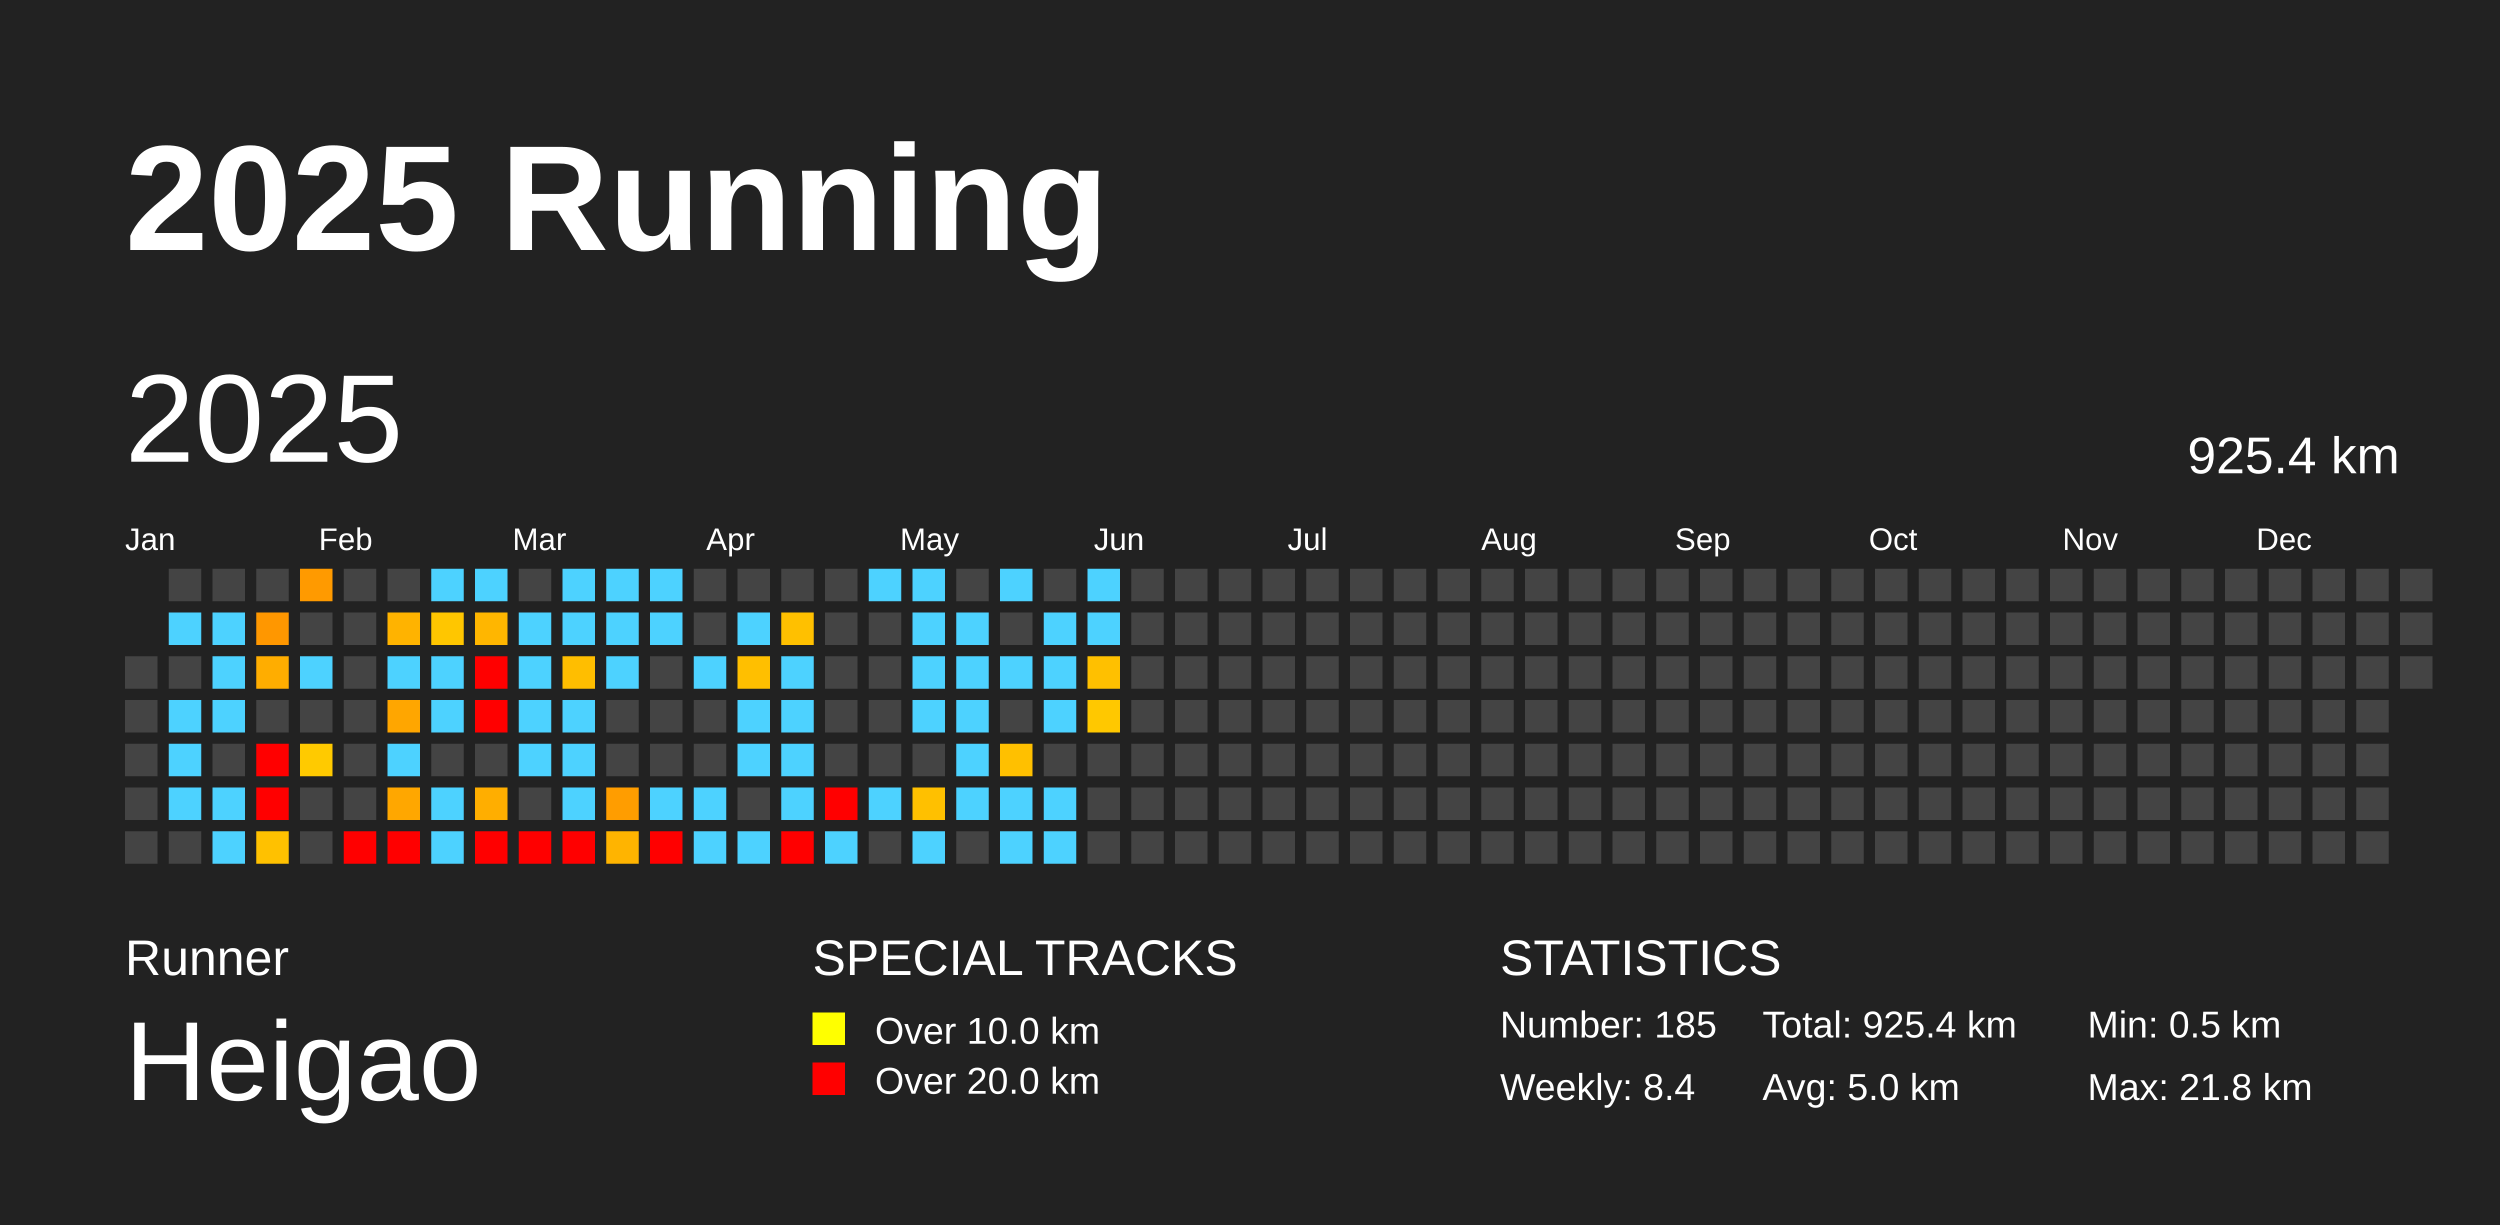
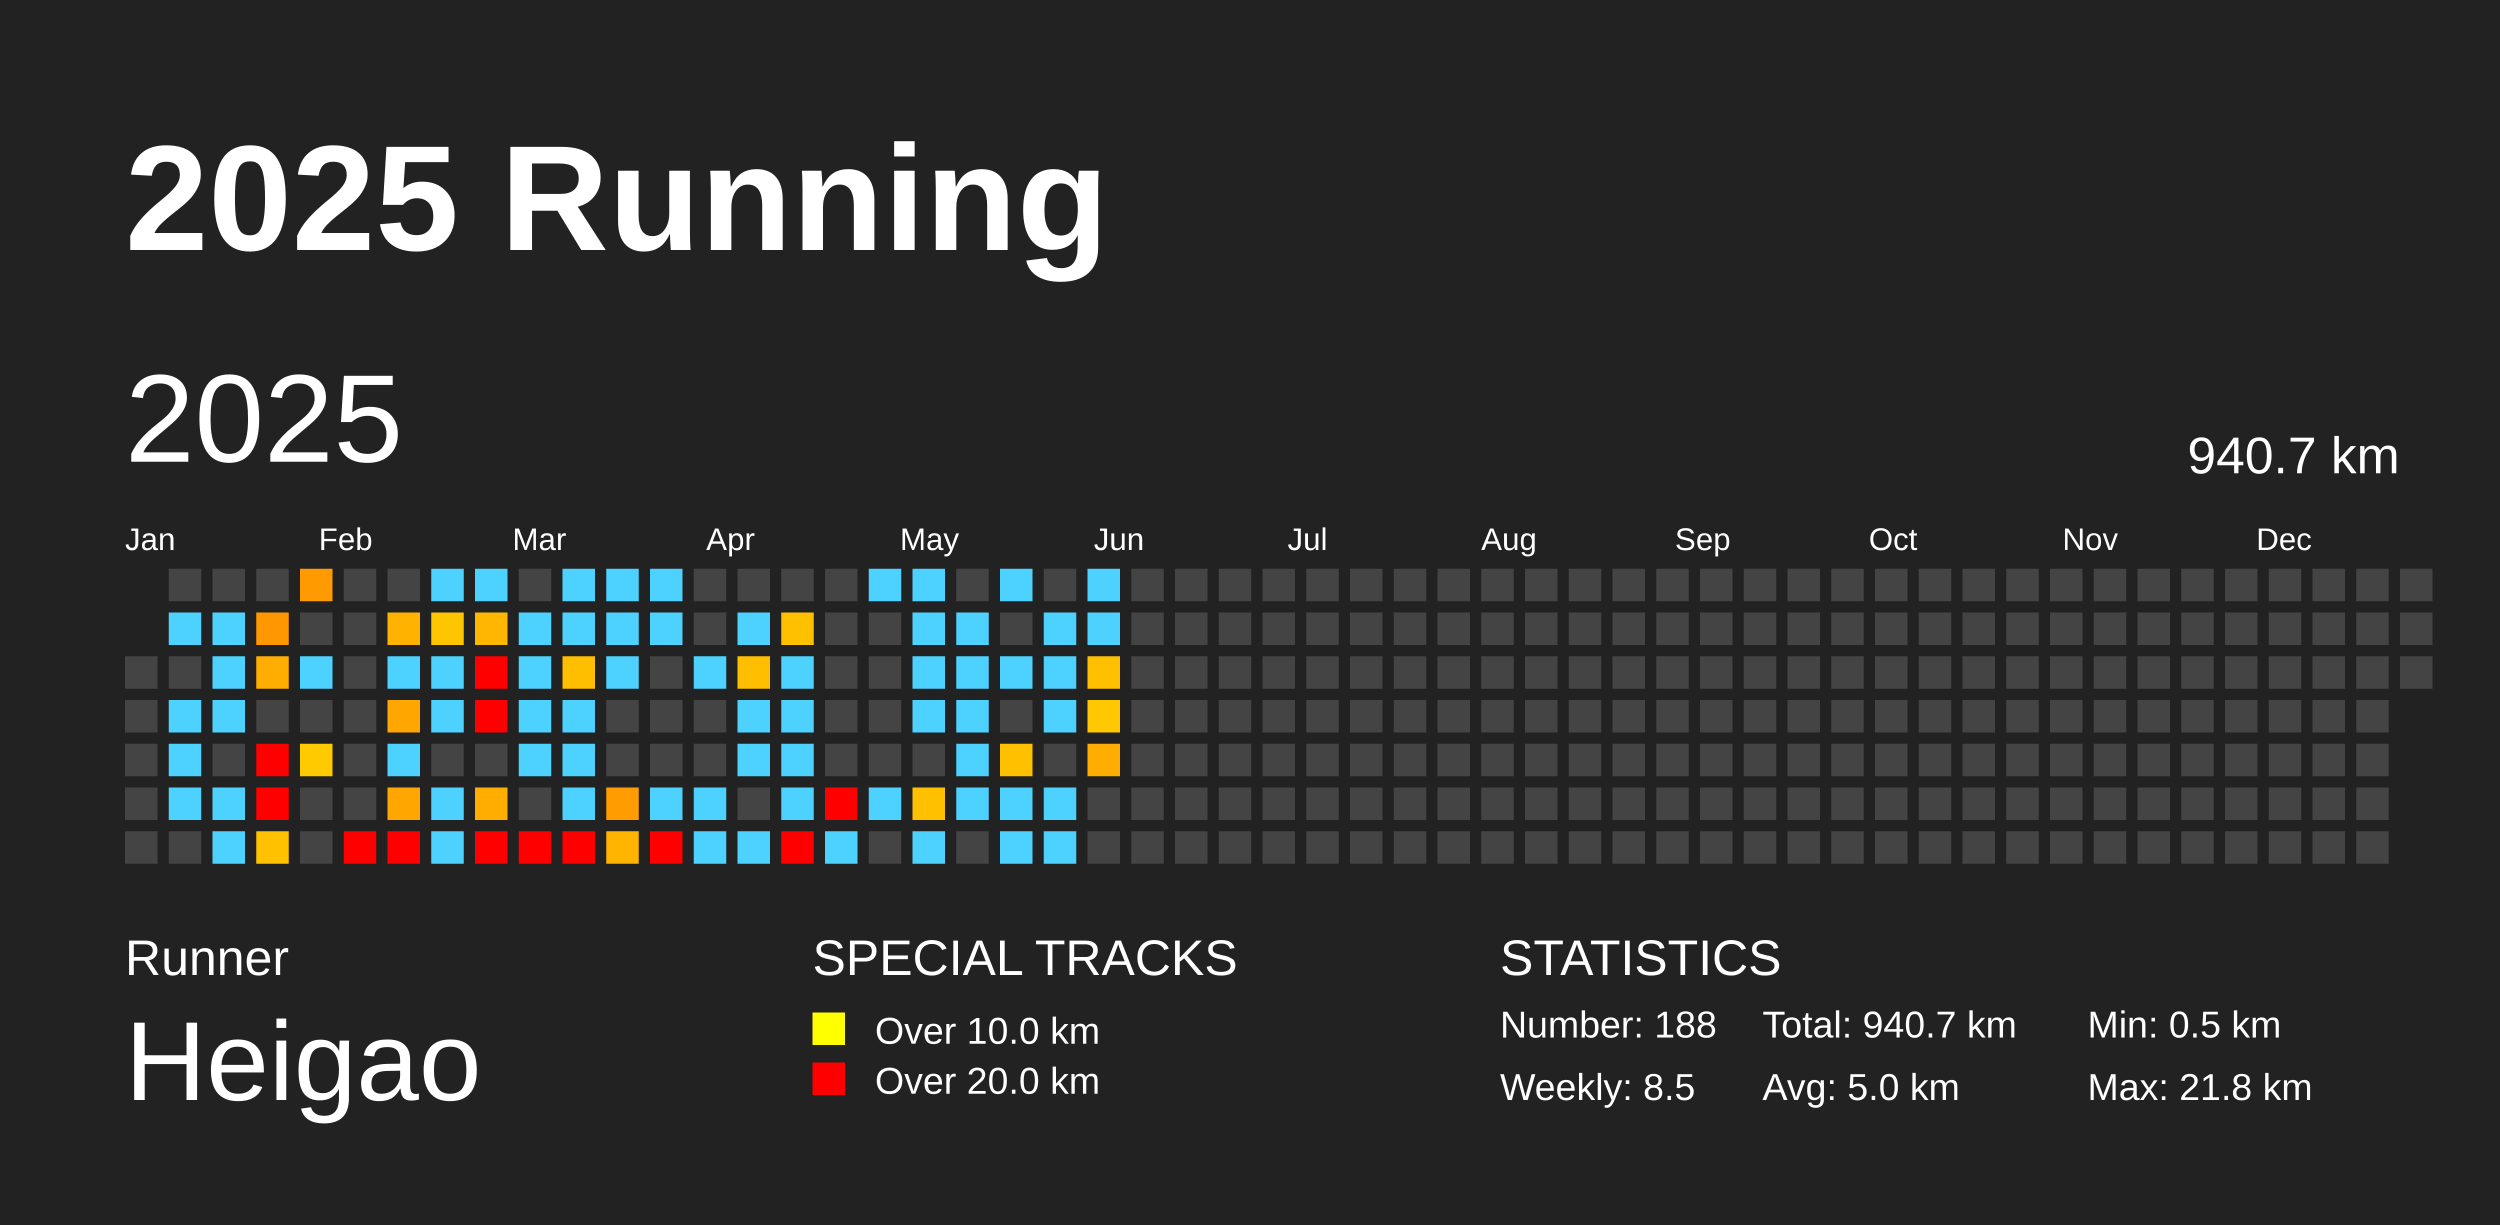
<svg xmlns="http://www.w3.org/2000/svg" baseProfile="full" height="98mm" version="1.1" viewBox="0,0,200,98" width="200mm">
  <defs />
  <rect fill="#222222" height="98" width="200" x="0" y="0" />
  <text fill="#FFFFFF" style="font-size:12px; font-family:Arial; font-weight:bold;" x="10" y="20">2025 Running</text>
  <text fill="#FFFFFF" style="font-size:4px; font-family:Arial" x="10" y="78">Runner</text>
  <text fill="#FFFFFF" style="font-size:9px; font-family:Arial" x="10" y="88">Heigao</text>
  <text fill="#FFFFFF" style="font-size:4px; font-family:Arial" x="65" y="78">SPECIAL TRACKS</text>
  <rect fill="yellow" height="2.6" width="2.6" x="65" y="81" />
  <text fill="#FFFFFF" style="font-size:3px; font-family:Arial" x="70" y="83.5">Over 10.0 km</text>
  <rect fill="red" height="2.6" width="2.6" x="65" y="85" />
  <text fill="#FFFFFF" style="font-size:3px; font-family:Arial" x="70" y="87.5">Over 20.0 km</text>
  <text fill="#FFFFFF" style="font-size:4px; font-family:Arial" x="120" y="78">STATISTICS</text>
-   <text fill="#FFFFFF" style="font-size:3px; font-family:Arial" x="120" y="83">Number: 185</text>
-   <text fill="#FFFFFF" style="font-size:3px; font-family:Arial" x="120" y="88">Weekly: 8.4</text>
-   <text fill="#FFFFFF" style="font-size:3px; font-family:Arial" x="141" y="83">Total: 925.4 km</text>
+   <text fill="#FFFFFF" style="font-size:3px; font-family:Arial" x="120" y="83">Number: 188</text>
+   <text fill="#FFFFFF" style="font-size:3px; font-family:Arial" x="120" y="88">Weekly: 8.5</text>
+   <text fill="#FFFFFF" style="font-size:3px; font-family:Arial" x="141" y="83">Total: 940.7 km</text>
  <text fill="#FFFFFF" style="font-size:3px; font-family:Arial" x="141" y="88">Avg: 5.0 km</text>
  <text fill="#FFFFFF" style="font-size:3px; font-family:Arial" x="167" y="83">Min: 0.5 km</text>
  <text fill="#FFFFFF" style="font-size:3px; font-family:Arial" x="167" y="88">Max: 21.8 km</text>
  <text dominant-baseline="hanging" fill="#FFFFFF" style="font-size:10.0px; font-family:Arial;" x="10" y="30">2025</text>
-   <text dominant-baseline="hanging" fill="#FFFFFF" style="font-size:4.125px; font-family:Arial;" x="175" y="35">925.4 km</text>
+   <text dominant-baseline="hanging" fill="#FFFFFF" style="font-size:4.125px; font-family:Arial;" x="175" y="35">940.7 km</text>
  <text fill="#FFFFFF" style="font-size:2.5px; font-family:Arial" x="10.0" y="44">Jan</text>
  <text fill="#FFFFFF" style="font-size:2.5px; font-family:Arial" x="25.5" y="44">Feb</text>
  <text fill="#FFFFFF" style="font-size:2.5px; font-family:Arial" x="41.0" y="44">Mar</text>
  <text fill="#FFFFFF" style="font-size:2.5px; font-family:Arial" x="56.5" y="44">Apr</text>
  <text fill="#FFFFFF" style="font-size:2.5px; font-family:Arial" x="72.0" y="44">May</text>
  <text fill="#FFFFFF" style="font-size:2.5px; font-family:Arial" x="87.5" y="44">Jun</text>
  <text fill="#FFFFFF" style="font-size:2.5px; font-family:Arial" x="103.0" y="44">Jul</text>
  <text fill="#FFFFFF" style="font-size:2.5px; font-family:Arial" x="118.5" y="44">Aug</text>
  <text fill="#FFFFFF" style="font-size:2.5px; font-family:Arial" x="134.0" y="44">Sep</text>
  <text fill="#FFFFFF" style="font-size:2.5px; font-family:Arial" x="149.5" y="44">Oct</text>
  <text fill="#FFFFFF" style="font-size:2.5px; font-family:Arial" x="165.0" y="44">Nov</text>
  <text fill="#FFFFFF" style="font-size:2.5px; font-family:Arial" x="180.5" y="44">Dec</text>
  <rect fill="#444444" height="2.6" width="2.6" x="10.0" y="52.5" />
  <rect fill="#444444" height="2.6" width="2.6" x="10.0" y="56.0" />
  <rect fill="#444444" height="2.6" width="2.6" x="10.0" y="59.5" />
  <rect fill="#444444" height="2.6" width="2.6" x="10.0" y="63.0" />
  <rect fill="#444444" height="2.6" width="2.6" x="10.0" y="66.5" />
  <rect fill="#444444" height="2.6" width="2.6" x="13.5" y="45.5" />
  <rect fill="#4dd2ff" height="2.6" width="2.6" x="13.5" y="49.0" />
  <rect fill="#444444" height="2.6" width="2.6" x="13.5" y="52.5" />
  <rect fill="#4dd2ff" height="2.6" width="2.6" x="13.5" y="56.0" />
  <rect fill="#4dd2ff" height="2.6" width="2.6" x="13.5" y="59.5" />
  <rect fill="#4dd2ff" height="2.6" width="2.6" x="13.5" y="63.0" />
  <rect fill="#444444" height="2.6" width="2.6" x="13.5" y="66.5" />
  <rect fill="#444444" height="2.6" width="2.6" x="17.0" y="45.5" />
  <rect fill="#4dd2ff" height="2.6" width="2.6" x="17.0" y="49.0" />
  <rect fill="#4dd2ff" height="2.6" width="2.6" x="17.0" y="52.5" />
  <rect fill="#4dd2ff" height="2.6" width="2.6" x="17.0" y="56.0" />
  <rect fill="#444444" height="2.6" width="2.6" x="17.0" y="59.5" />
  <rect fill="#4dd2ff" height="2.6" width="2.6" x="17.0" y="63.0" />
  <rect fill="#4dd2ff" height="2.6" width="2.6" x="17.0" y="66.5" />
  <rect fill="#444444" height="2.6" width="2.6" x="20.5" y="45.5" />
  <rect fill="#ff9700" height="2.6" width="2.6" x="20.5" y="49.0" />
  <rect fill="#ffad00" height="2.6" width="2.6" x="20.5" y="52.5" />
  <rect fill="#444444" height="2.6" width="2.6" x="20.5" y="56.0" />
  <rect fill="red" height="2.6" width="2.6" x="20.5" y="59.5" />
  <rect fill="red" height="2.6" width="2.6" x="20.5" y="63.0" />
  <rect fill="#ffc100" height="2.6" width="2.6" x="20.5" y="66.5" />
  <rect fill="#ff9a00" height="2.6" width="2.6" x="24.0" y="45.5" />
  <rect fill="#444444" height="2.6" width="2.6" x="24.0" y="49.0" />
  <rect fill="#4dd2ff" height="2.6" width="2.6" x="24.0" y="52.5" />
  <rect fill="#444444" height="2.6" width="2.6" x="24.0" y="56.0" />
  <rect fill="#ffca00" height="2.6" width="2.6" x="24.0" y="59.5" />
  <rect fill="#444444" height="2.6" width="2.6" x="24.0" y="63.0" />
  <rect fill="#444444" height="2.6" width="2.6" x="24.0" y="66.5" />
  <rect fill="#444444" height="2.6" width="2.6" x="27.5" y="45.5" />
  <rect fill="#444444" height="2.6" width="2.6" x="27.5" y="49.0" />
  <rect fill="#444444" height="2.6" width="2.6" x="27.5" y="52.5" />
  <rect fill="#444444" height="2.6" width="2.6" x="27.5" y="56.0" />
  <rect fill="#444444" height="2.6" width="2.6" x="27.5" y="59.5" />
  <rect fill="#444444" height="2.6" width="2.6" x="27.5" y="63.0" />
  <rect fill="red" height="2.6" width="2.6" x="27.5" y="66.5" />
  <rect fill="#444444" height="2.6" width="2.6" x="31.0" y="45.5" />
  <rect fill="#ffb300" height="2.6" width="2.6" x="31.0" y="49.0" />
  <rect fill="#4dd2ff" height="2.6" width="2.6" x="31.0" y="52.5" />
  <rect fill="#ffa600" height="2.6" width="2.6" x="31.0" y="56.0" />
  <rect fill="#4dd2ff" height="2.6" width="2.6" x="31.0" y="59.5" />
  <rect fill="#ffa700" height="2.6" width="2.6" x="31.0" y="63.0" />
  <rect fill="red" height="2.6" width="2.6" x="31.0" y="66.5" />
  <rect fill="#4dd2ff" height="2.6" width="2.6" x="34.5" y="45.5" />
  <rect fill="#ffc600" height="2.6" width="2.6" x="34.5" y="49.0" />
  <rect fill="#4dd2ff" height="2.6" width="2.6" x="34.5" y="52.5" />
  <rect fill="#4dd2ff" height="2.6" width="2.6" x="34.5" y="56.0" />
  <rect fill="#444444" height="2.6" width="2.6" x="34.5" y="59.5" />
  <rect fill="#4dd2ff" height="2.6" width="2.6" x="34.5" y="63.0" />
  <rect fill="#4dd2ff" height="2.6" width="2.6" x="34.5" y="66.5" />
  <rect fill="#4dd2ff" height="2.6" width="2.6" x="38.0" y="45.5" />
  <rect fill="#ffb600" height="2.6" width="2.6" x="38.0" y="49.0" />
  <rect fill="red" height="2.6" width="2.6" x="38.0" y="52.5" />
  <rect fill="red" height="2.6" width="2.6" x="38.0" y="56.0" />
  <rect fill="#444444" height="2.6" width="2.6" x="38.0" y="59.5" />
  <rect fill="#ffae00" height="2.6" width="2.6" x="38.0" y="63.0" />
  <rect fill="red" height="2.6" width="2.6" x="38.0" y="66.5" />
  <rect fill="#444444" height="2.6" width="2.6" x="41.5" y="45.5" />
  <rect fill="#4dd2ff" height="2.6" width="2.6" x="41.5" y="49.0" />
  <rect fill="#4dd2ff" height="2.6" width="2.6" x="41.5" y="52.5" />
  <rect fill="#4dd2ff" height="2.6" width="2.6" x="41.5" y="56.0" />
  <rect fill="#4dd2ff" height="2.6" width="2.6" x="41.5" y="59.5" />
  <rect fill="#444444" height="2.6" width="2.6" x="41.5" y="63.0" />
  <rect fill="red" height="2.6" width="2.6" x="41.5" y="66.5" />
  <rect fill="#4dd2ff" height="2.6" width="2.6" x="45.0" y="45.5" />
  <rect fill="#4dd2ff" height="2.6" width="2.6" x="45.0" y="49.0" />
  <rect fill="#ffbe00" height="2.6" width="2.6" x="45.0" y="52.5" />
  <rect fill="#4dd2ff" height="2.6" width="2.6" x="45.0" y="56.0" />
  <rect fill="#4dd2ff" height="2.6" width="2.6" x="45.0" y="59.5" />
  <rect fill="#4dd2ff" height="2.6" width="2.6" x="45.0" y="63.0" />
  <rect fill="red" height="2.6" width="2.6" x="45.0" y="66.5" />
  <rect fill="#4dd2ff" height="2.6" width="2.6" x="48.5" y="45.5" />
  <rect fill="#4dd2ff" height="2.6" width="2.6" x="48.5" y="49.0" />
  <rect fill="#4dd2ff" height="2.6" width="2.6" x="48.5" y="52.5" />
  <rect fill="#444444" height="2.6" width="2.6" x="48.5" y="56.0" />
  <rect fill="#444444" height="2.6" width="2.6" x="48.5" y="59.5" />
  <rect fill="#ff9d00" height="2.6" width="2.6" x="48.5" y="63.0" />
  <rect fill="#ffb400" height="2.6" width="2.6" x="48.5" y="66.5" />
  <rect fill="#4dd2ff" height="2.6" width="2.6" x="52.0" y="45.5" />
  <rect fill="#4dd2ff" height="2.6" width="2.6" x="52.0" y="49.0" />
  <rect fill="#444444" height="2.6" width="2.6" x="52.0" y="52.5" />
  <rect fill="#444444" height="2.6" width="2.6" x="52.0" y="56.0" />
  <rect fill="#444444" height="2.6" width="2.6" x="52.0" y="59.5" />
  <rect fill="#4dd2ff" height="2.6" width="2.6" x="52.0" y="63.0" />
  <rect fill="red" height="2.6" width="2.6" x="52.0" y="66.5" />
  <rect fill="#444444" height="2.6" width="2.6" x="55.5" y="45.5" />
  <rect fill="#444444" height="2.6" width="2.6" x="55.5" y="49.0" />
  <rect fill="#4dd2ff" height="2.6" width="2.6" x="55.5" y="52.5" />
  <rect fill="#444444" height="2.6" width="2.6" x="55.5" y="56.0" />
  <rect fill="#444444" height="2.6" width="2.6" x="55.5" y="59.5" />
  <rect fill="#4dd2ff" height="2.6" width="2.6" x="55.5" y="63.0" />
  <rect fill="#4dd2ff" height="2.6" width="2.6" x="55.5" y="66.5" />
  <rect fill="#444444" height="2.6" width="2.6" x="59.0" y="45.5" />
  <rect fill="#4dd2ff" height="2.6" width="2.6" x="59.0" y="49.0" />
  <rect fill="#ffbf00" height="2.6" width="2.6" x="59.0" y="52.5" />
  <rect fill="#4dd2ff" height="2.6" width="2.6" x="59.0" y="56.0" />
  <rect fill="#4dd2ff" height="2.6" width="2.6" x="59.0" y="59.5" />
  <rect fill="#444444" height="2.6" width="2.6" x="59.0" y="63.0" />
  <rect fill="#4dd2ff" height="2.6" width="2.6" x="59.0" y="66.5" />
  <rect fill="#444444" height="2.6" width="2.6" x="62.5" y="45.5" />
  <rect fill="#ffc000" height="2.6" width="2.6" x="62.5" y="49.0" />
  <rect fill="#4dd2ff" height="2.6" width="2.6" x="62.5" y="52.5" />
  <rect fill="#4dd2ff" height="2.6" width="2.6" x="62.5" y="56.0" />
  <rect fill="#4dd2ff" height="2.6" width="2.6" x="62.5" y="59.5" />
  <rect fill="#4dd2ff" height="2.6" width="2.6" x="62.5" y="63.0" />
  <rect fill="red" height="2.6" width="2.6" x="62.5" y="66.5" />
  <rect fill="#444444" height="2.6" width="2.6" x="66.0" y="45.5" />
  <rect fill="#444444" height="2.6" width="2.6" x="66.0" y="49.0" />
  <rect fill="#444444" height="2.6" width="2.6" x="66.0" y="52.5" />
  <rect fill="#444444" height="2.6" width="2.6" x="66.0" y="56.0" />
  <rect fill="#444444" height="2.6" width="2.6" x="66.0" y="59.5" />
  <rect fill="red" height="2.6" width="2.6" x="66.0" y="63.0" />
  <rect fill="#4dd2ff" height="2.6" width="2.6" x="66.0" y="66.5" />
  <rect fill="#4dd2ff" height="2.6" width="2.6" x="69.5" y="45.5" />
  <rect fill="#444444" height="2.6" width="2.6" x="69.5" y="49.0" />
  <rect fill="#444444" height="2.6" width="2.6" x="69.5" y="52.5" />
  <rect fill="#444444" height="2.6" width="2.6" x="69.5" y="56.0" />
  <rect fill="#444444" height="2.6" width="2.6" x="69.5" y="59.5" />
  <rect fill="#4dd2ff" height="2.6" width="2.6" x="69.5" y="63.0" />
  <rect fill="#444444" height="2.6" width="2.6" x="69.5" y="66.5" />
  <rect fill="#4dd2ff" height="2.6" width="2.6" x="73.0" y="45.5" />
  <rect fill="#4dd2ff" height="2.6" width="2.6" x="73.0" y="49.0" />
  <rect fill="#4dd2ff" height="2.6" width="2.6" x="73.0" y="52.5" />
  <rect fill="#4dd2ff" height="2.6" width="2.6" x="73.0" y="56.0" />
  <rect fill="#444444" height="2.6" width="2.6" x="73.0" y="59.5" />
  <rect fill="#ffc000" height="2.6" width="2.6" x="73.0" y="63.0" />
  <rect fill="#4dd2ff" height="2.6" width="2.6" x="73.0" y="66.5" />
  <rect fill="#444444" height="2.6" width="2.6" x="76.5" y="45.5" />
  <rect fill="#4dd2ff" height="2.6" width="2.6" x="76.5" y="49.0" />
  <rect fill="#4dd2ff" height="2.6" width="2.6" x="76.5" y="52.5" />
  <rect fill="#4dd2ff" height="2.6" width="2.6" x="76.5" y="56.0" />
  <rect fill="#4dd2ff" height="2.6" width="2.6" x="76.5" y="59.5" />
  <rect fill="#4dd2ff" height="2.6" width="2.6" x="76.5" y="63.0" />
  <rect fill="#444444" height="2.6" width="2.6" x="76.5" y="66.5" />
  <rect fill="#4dd2ff" height="2.6" width="2.6" x="80.0" y="45.5" />
  <rect fill="#444444" height="2.6" width="2.6" x="80.0" y="49.0" />
  <rect fill="#4dd2ff" height="2.6" width="2.6" x="80.0" y="52.5" />
  <rect fill="#444444" height="2.6" width="2.6" x="80.0" y="56.0" />
  <rect fill="#ffc000" height="2.6" width="2.6" x="80.0" y="59.5" />
  <rect fill="#4dd2ff" height="2.6" width="2.6" x="80.0" y="63.0" />
  <rect fill="#4dd2ff" height="2.6" width="2.6" x="80.0" y="66.5" />
  <rect fill="#444444" height="2.6" width="2.6" x="83.5" y="45.5" />
  <rect fill="#4dd2ff" height="2.6" width="2.6" x="83.5" y="49.0" />
  <rect fill="#4dd2ff" height="2.6" width="2.6" x="83.5" y="52.5" />
  <rect fill="#4dd2ff" height="2.6" width="2.6" x="83.5" y="56.0" />
  <rect fill="#444444" height="2.6" width="2.6" x="83.5" y="59.5" />
  <rect fill="#4dd2ff" height="2.6" width="2.6" x="83.5" y="63.0" />
  <rect fill="#4dd2ff" height="2.6" width="2.6" x="83.5" y="66.5" />
  <rect fill="#4dd2ff" height="2.6" width="2.6" x="87.0" y="45.5" />
  <rect fill="#4dd2ff" height="2.6" width="2.6" x="87.0" y="49.0" />
  <rect fill="#ffc000" height="2.6" width="2.6" x="87.0" y="52.5" />
  <rect fill="#ffc800" height="2.6" width="2.6" x="87.0" y="56.0" />
-   <rect fill="#444444" height="2.6" width="2.6" x="87.0" y="59.5" />
+   <rect fill="#ffad00" height="2.6" width="2.6" x="87.0" y="59.5" />
  <rect fill="#444444" height="2.6" width="2.6" x="87.0" y="63.0" />
  <rect fill="#444444" height="2.6" width="2.6" x="87.0" y="66.5" />
  <rect fill="#444444" height="2.6" width="2.6" x="90.5" y="45.5" />
  <rect fill="#444444" height="2.6" width="2.6" x="90.5" y="49.0" />
  <rect fill="#444444" height="2.6" width="2.6" x="90.5" y="52.5" />
  <rect fill="#444444" height="2.6" width="2.6" x="90.5" y="56.0" />
  <rect fill="#444444" height="2.6" width="2.6" x="90.5" y="59.5" />
  <rect fill="#444444" height="2.6" width="2.6" x="90.5" y="63.0" />
  <rect fill="#444444" height="2.6" width="2.6" x="90.5" y="66.5" />
  <rect fill="#444444" height="2.6" width="2.6" x="94.0" y="45.5" />
  <rect fill="#444444" height="2.6" width="2.6" x="94.0" y="49.0" />
  <rect fill="#444444" height="2.6" width="2.6" x="94.0" y="52.5" />
  <rect fill="#444444" height="2.6" width="2.6" x="94.0" y="56.0" />
  <rect fill="#444444" height="2.6" width="2.6" x="94.0" y="59.5" />
  <rect fill="#444444" height="2.6" width="2.6" x="94.0" y="63.0" />
  <rect fill="#444444" height="2.6" width="2.6" x="94.0" y="66.5" />
  <rect fill="#444444" height="2.6" width="2.6" x="97.5" y="45.5" />
  <rect fill="#444444" height="2.6" width="2.6" x="97.5" y="49.0" />
  <rect fill="#444444" height="2.6" width="2.6" x="97.5" y="52.5" />
  <rect fill="#444444" height="2.6" width="2.6" x="97.5" y="56.0" />
  <rect fill="#444444" height="2.6" width="2.6" x="97.5" y="59.5" />
  <rect fill="#444444" height="2.6" width="2.6" x="97.5" y="63.0" />
  <rect fill="#444444" height="2.6" width="2.6" x="97.5" y="66.5" />
  <rect fill="#444444" height="2.6" width="2.6" x="101.0" y="45.5" />
  <rect fill="#444444" height="2.6" width="2.6" x="101.0" y="49.0" />
  <rect fill="#444444" height="2.6" width="2.6" x="101.0" y="52.5" />
  <rect fill="#444444" height="2.6" width="2.6" x="101.0" y="56.0" />
  <rect fill="#444444" height="2.6" width="2.6" x="101.0" y="59.5" />
  <rect fill="#444444" height="2.6" width="2.6" x="101.0" y="63.0" />
  <rect fill="#444444" height="2.6" width="2.6" x="101.0" y="66.5" />
  <rect fill="#444444" height="2.6" width="2.6" x="104.5" y="45.5" />
  <rect fill="#444444" height="2.6" width="2.6" x="104.5" y="49.0" />
  <rect fill="#444444" height="2.6" width="2.6" x="104.5" y="52.5" />
  <rect fill="#444444" height="2.6" width="2.6" x="104.5" y="56.0" />
  <rect fill="#444444" height="2.6" width="2.6" x="104.5" y="59.5" />
  <rect fill="#444444" height="2.6" width="2.6" x="104.5" y="63.0" />
  <rect fill="#444444" height="2.6" width="2.6" x="104.5" y="66.5" />
  <rect fill="#444444" height="2.6" width="2.6" x="108.0" y="45.5" />
  <rect fill="#444444" height="2.6" width="2.6" x="108.0" y="49.0" />
  <rect fill="#444444" height="2.6" width="2.6" x="108.0" y="52.5" />
  <rect fill="#444444" height="2.6" width="2.6" x="108.0" y="56.0" />
  <rect fill="#444444" height="2.6" width="2.6" x="108.0" y="59.5" />
  <rect fill="#444444" height="2.6" width="2.6" x="108.0" y="63.0" />
  <rect fill="#444444" height="2.6" width="2.6" x="108.0" y="66.5" />
  <rect fill="#444444" height="2.6" width="2.6" x="111.5" y="45.5" />
  <rect fill="#444444" height="2.6" width="2.6" x="111.5" y="49.0" />
  <rect fill="#444444" height="2.6" width="2.6" x="111.5" y="52.5" />
  <rect fill="#444444" height="2.6" width="2.6" x="111.5" y="56.0" />
  <rect fill="#444444" height="2.6" width="2.6" x="111.5" y="59.5" />
  <rect fill="#444444" height="2.6" width="2.6" x="111.5" y="63.0" />
  <rect fill="#444444" height="2.6" width="2.6" x="111.5" y="66.5" />
  <rect fill="#444444" height="2.6" width="2.6" x="115.0" y="45.5" />
  <rect fill="#444444" height="2.6" width="2.6" x="115.0" y="49.0" />
  <rect fill="#444444" height="2.6" width="2.6" x="115.0" y="52.5" />
  <rect fill="#444444" height="2.6" width="2.6" x="115.0" y="56.0" />
  <rect fill="#444444" height="2.6" width="2.6" x="115.0" y="59.5" />
  <rect fill="#444444" height="2.6" width="2.6" x="115.0" y="63.0" />
  <rect fill="#444444" height="2.6" width="2.6" x="115.0" y="66.5" />
  <rect fill="#444444" height="2.6" width="2.6" x="118.5" y="45.5" />
  <rect fill="#444444" height="2.6" width="2.6" x="118.5" y="49.0" />
  <rect fill="#444444" height="2.6" width="2.6" x="118.5" y="52.5" />
  <rect fill="#444444" height="2.6" width="2.6" x="118.5" y="56.0" />
  <rect fill="#444444" height="2.6" width="2.6" x="118.5" y="59.5" />
  <rect fill="#444444" height="2.6" width="2.6" x="118.5" y="63.0" />
  <rect fill="#444444" height="2.6" width="2.6" x="118.5" y="66.5" />
  <rect fill="#444444" height="2.6" width="2.6" x="122.0" y="45.5" />
  <rect fill="#444444" height="2.6" width="2.6" x="122.0" y="49.0" />
  <rect fill="#444444" height="2.6" width="2.6" x="122.0" y="52.5" />
  <rect fill="#444444" height="2.6" width="2.6" x="122.0" y="56.0" />
  <rect fill="#444444" height="2.6" width="2.6" x="122.0" y="59.5" />
  <rect fill="#444444" height="2.6" width="2.6" x="122.0" y="63.0" />
  <rect fill="#444444" height="2.6" width="2.6" x="122.0" y="66.5" />
  <rect fill="#444444" height="2.6" width="2.6" x="125.5" y="45.5" />
  <rect fill="#444444" height="2.6" width="2.6" x="125.5" y="49.0" />
  <rect fill="#444444" height="2.6" width="2.6" x="125.5" y="52.5" />
  <rect fill="#444444" height="2.6" width="2.6" x="125.5" y="56.0" />
  <rect fill="#444444" height="2.6" width="2.6" x="125.5" y="59.5" />
  <rect fill="#444444" height="2.6" width="2.6" x="125.5" y="63.0" />
  <rect fill="#444444" height="2.6" width="2.6" x="125.5" y="66.5" />
  <rect fill="#444444" height="2.6" width="2.6" x="129.0" y="45.5" />
  <rect fill="#444444" height="2.6" width="2.6" x="129.0" y="49.0" />
  <rect fill="#444444" height="2.6" width="2.6" x="129.0" y="52.5" />
  <rect fill="#444444" height="2.6" width="2.6" x="129.0" y="56.0" />
  <rect fill="#444444" height="2.6" width="2.6" x="129.0" y="59.5" />
  <rect fill="#444444" height="2.6" width="2.6" x="129.0" y="63.0" />
  <rect fill="#444444" height="2.6" width="2.6" x="129.0" y="66.5" />
  <rect fill="#444444" height="2.6" width="2.6" x="132.5" y="45.5" />
  <rect fill="#444444" height="2.6" width="2.6" x="132.5" y="49.0" />
  <rect fill="#444444" height="2.6" width="2.6" x="132.5" y="52.5" />
  <rect fill="#444444" height="2.6" width="2.6" x="132.5" y="56.0" />
  <rect fill="#444444" height="2.6" width="2.6" x="132.5" y="59.5" />
  <rect fill="#444444" height="2.6" width="2.6" x="132.5" y="63.0" />
  <rect fill="#444444" height="2.6" width="2.6" x="132.5" y="66.5" />
  <rect fill="#444444" height="2.6" width="2.6" x="136.0" y="45.5" />
  <rect fill="#444444" height="2.6" width="2.6" x="136.0" y="49.0" />
  <rect fill="#444444" height="2.6" width="2.6" x="136.0" y="52.5" />
  <rect fill="#444444" height="2.6" width="2.6" x="136.0" y="56.0" />
  <rect fill="#444444" height="2.6" width="2.6" x="136.0" y="59.5" />
  <rect fill="#444444" height="2.6" width="2.6" x="136.0" y="63.0" />
  <rect fill="#444444" height="2.6" width="2.6" x="136.0" y="66.5" />
  <rect fill="#444444" height="2.6" width="2.6" x="139.5" y="45.5" />
  <rect fill="#444444" height="2.6" width="2.6" x="139.5" y="49.0" />
  <rect fill="#444444" height="2.6" width="2.6" x="139.5" y="52.5" />
  <rect fill="#444444" height="2.6" width="2.6" x="139.5" y="56.0" />
  <rect fill="#444444" height="2.6" width="2.6" x="139.5" y="59.5" />
  <rect fill="#444444" height="2.6" width="2.6" x="139.5" y="63.0" />
  <rect fill="#444444" height="2.6" width="2.6" x="139.5" y="66.5" />
  <rect fill="#444444" height="2.6" width="2.6" x="143.0" y="45.5" />
  <rect fill="#444444" height="2.6" width="2.6" x="143.0" y="49.0" />
  <rect fill="#444444" height="2.6" width="2.6" x="143.0" y="52.5" />
  <rect fill="#444444" height="2.6" width="2.6" x="143.0" y="56.0" />
  <rect fill="#444444" height="2.6" width="2.6" x="143.0" y="59.5" />
  <rect fill="#444444" height="2.6" width="2.6" x="143.0" y="63.0" />
  <rect fill="#444444" height="2.6" width="2.6" x="143.0" y="66.5" />
  <rect fill="#444444" height="2.6" width="2.6" x="146.5" y="45.5" />
  <rect fill="#444444" height="2.6" width="2.6" x="146.5" y="49.0" />
  <rect fill="#444444" height="2.6" width="2.6" x="146.5" y="52.5" />
  <rect fill="#444444" height="2.6" width="2.6" x="146.5" y="56.0" />
  <rect fill="#444444" height="2.6" width="2.6" x="146.5" y="59.5" />
  <rect fill="#444444" height="2.6" width="2.6" x="146.5" y="63.0" />
  <rect fill="#444444" height="2.6" width="2.6" x="146.5" y="66.5" />
  <rect fill="#444444" height="2.6" width="2.6" x="150.0" y="45.5" />
  <rect fill="#444444" height="2.6" width="2.6" x="150.0" y="49.0" />
  <rect fill="#444444" height="2.6" width="2.6" x="150.0" y="52.5" />
  <rect fill="#444444" height="2.6" width="2.6" x="150.0" y="56.0" />
  <rect fill="#444444" height="2.6" width="2.6" x="150.0" y="59.5" />
  <rect fill="#444444" height="2.6" width="2.6" x="150.0" y="63.0" />
  <rect fill="#444444" height="2.6" width="2.6" x="150.0" y="66.5" />
  <rect fill="#444444" height="2.6" width="2.6" x="153.5" y="45.5" />
  <rect fill="#444444" height="2.6" width="2.6" x="153.5" y="49.0" />
  <rect fill="#444444" height="2.6" width="2.6" x="153.5" y="52.5" />
  <rect fill="#444444" height="2.6" width="2.6" x="153.5" y="56.0" />
  <rect fill="#444444" height="2.6" width="2.6" x="153.5" y="59.5" />
  <rect fill="#444444" height="2.6" width="2.6" x="153.5" y="63.0" />
  <rect fill="#444444" height="2.6" width="2.6" x="153.5" y="66.5" />
  <rect fill="#444444" height="2.6" width="2.6" x="157.0" y="45.5" />
  <rect fill="#444444" height="2.6" width="2.6" x="157.0" y="49.0" />
  <rect fill="#444444" height="2.6" width="2.6" x="157.0" y="52.5" />
  <rect fill="#444444" height="2.6" width="2.6" x="157.0" y="56.0" />
  <rect fill="#444444" height="2.6" width="2.6" x="157.0" y="59.5" />
  <rect fill="#444444" height="2.6" width="2.6" x="157.0" y="63.0" />
  <rect fill="#444444" height="2.6" width="2.6" x="157.0" y="66.5" />
  <rect fill="#444444" height="2.6" width="2.6" x="160.5" y="45.5" />
  <rect fill="#444444" height="2.6" width="2.6" x="160.5" y="49.0" />
  <rect fill="#444444" height="2.6" width="2.6" x="160.5" y="52.5" />
  <rect fill="#444444" height="2.6" width="2.6" x="160.5" y="56.0" />
  <rect fill="#444444" height="2.6" width="2.6" x="160.5" y="59.5" />
  <rect fill="#444444" height="2.6" width="2.6" x="160.5" y="63.0" />
  <rect fill="#444444" height="2.6" width="2.6" x="160.5" y="66.5" />
  <rect fill="#444444" height="2.6" width="2.6" x="164.0" y="45.5" />
  <rect fill="#444444" height="2.6" width="2.6" x="164.0" y="49.0" />
  <rect fill="#444444" height="2.6" width="2.6" x="164.0" y="52.5" />
  <rect fill="#444444" height="2.6" width="2.6" x="164.0" y="56.0" />
  <rect fill="#444444" height="2.6" width="2.6" x="164.0" y="59.5" />
  <rect fill="#444444" height="2.6" width="2.6" x="164.0" y="63.0" />
  <rect fill="#444444" height="2.6" width="2.6" x="164.0" y="66.5" />
  <rect fill="#444444" height="2.6" width="2.6" x="167.5" y="45.5" />
  <rect fill="#444444" height="2.6" width="2.6" x="167.5" y="49.0" />
  <rect fill="#444444" height="2.6" width="2.6" x="167.5" y="52.5" />
  <rect fill="#444444" height="2.6" width="2.6" x="167.5" y="56.0" />
  <rect fill="#444444" height="2.6" width="2.6" x="167.5" y="59.5" />
  <rect fill="#444444" height="2.6" width="2.6" x="167.5" y="63.0" />
  <rect fill="#444444" height="2.6" width="2.6" x="167.5" y="66.5" />
  <rect fill="#444444" height="2.6" width="2.6" x="171.0" y="45.5" />
  <rect fill="#444444" height="2.6" width="2.6" x="171.0" y="49.0" />
  <rect fill="#444444" height="2.6" width="2.6" x="171.0" y="52.5" />
  <rect fill="#444444" height="2.6" width="2.6" x="171.0" y="56.0" />
  <rect fill="#444444" height="2.6" width="2.6" x="171.0" y="59.5" />
  <rect fill="#444444" height="2.6" width="2.6" x="171.0" y="63.0" />
  <rect fill="#444444" height="2.6" width="2.6" x="171.0" y="66.5" />
  <rect fill="#444444" height="2.6" width="2.6" x="174.5" y="45.5" />
  <rect fill="#444444" height="2.6" width="2.6" x="174.5" y="49.0" />
  <rect fill="#444444" height="2.6" width="2.6" x="174.5" y="52.5" />
  <rect fill="#444444" height="2.6" width="2.6" x="174.5" y="56.0" />
  <rect fill="#444444" height="2.6" width="2.6" x="174.5" y="59.5" />
  <rect fill="#444444" height="2.6" width="2.6" x="174.5" y="63.0" />
  <rect fill="#444444" height="2.6" width="2.6" x="174.5" y="66.5" />
  <rect fill="#444444" height="2.6" width="2.6" x="178.0" y="45.5" />
  <rect fill="#444444" height="2.6" width="2.6" x="178.0" y="49.0" />
  <rect fill="#444444" height="2.6" width="2.6" x="178.0" y="52.5" />
  <rect fill="#444444" height="2.6" width="2.6" x="178.0" y="56.0" />
  <rect fill="#444444" height="2.6" width="2.6" x="178.0" y="59.5" />
  <rect fill="#444444" height="2.6" width="2.6" x="178.0" y="63.0" />
  <rect fill="#444444" height="2.6" width="2.6" x="178.0" y="66.5" />
  <rect fill="#444444" height="2.6" width="2.6" x="181.5" y="45.5" />
  <rect fill="#444444" height="2.6" width="2.6" x="181.5" y="49.0" />
  <rect fill="#444444" height="2.6" width="2.6" x="181.5" y="52.5" />
  <rect fill="#444444" height="2.6" width="2.6" x="181.5" y="56.0" />
  <rect fill="#444444" height="2.6" width="2.6" x="181.5" y="59.5" />
  <rect fill="#444444" height="2.6" width="2.6" x="181.5" y="63.0" />
  <rect fill="#444444" height="2.6" width="2.6" x="181.5" y="66.5" />
  <rect fill="#444444" height="2.6" width="2.6" x="185.0" y="45.5" />
  <rect fill="#444444" height="2.6" width="2.6" x="185.0" y="49.0" />
  <rect fill="#444444" height="2.6" width="2.6" x="185.0" y="52.5" />
  <rect fill="#444444" height="2.6" width="2.6" x="185.0" y="56.0" />
  <rect fill="#444444" height="2.6" width="2.6" x="185.0" y="59.5" />
  <rect fill="#444444" height="2.6" width="2.6" x="185.0" y="63.0" />
  <rect fill="#444444" height="2.6" width="2.6" x="185.0" y="66.5" />
  <rect fill="#444444" height="2.6" width="2.6" x="188.5" y="45.5" />
  <rect fill="#444444" height="2.6" width="2.6" x="188.5" y="49.0" />
  <rect fill="#444444" height="2.6" width="2.6" x="188.5" y="52.5" />
  <rect fill="#444444" height="2.6" width="2.6" x="188.5" y="56.0" />
  <rect fill="#444444" height="2.6" width="2.6" x="188.5" y="59.5" />
  <rect fill="#444444" height="2.6" width="2.6" x="188.5" y="63.0" />
  <rect fill="#444444" height="2.6" width="2.6" x="188.5" y="66.5" />
  <rect fill="#444444" height="2.6" width="2.6" x="192.0" y="45.5" />
  <rect fill="#444444" height="2.6" width="2.6" x="192.0" y="49.0" />
  <rect fill="#444444" height="2.6" width="2.6" x="192.0" y="52.5" />
</svg>
